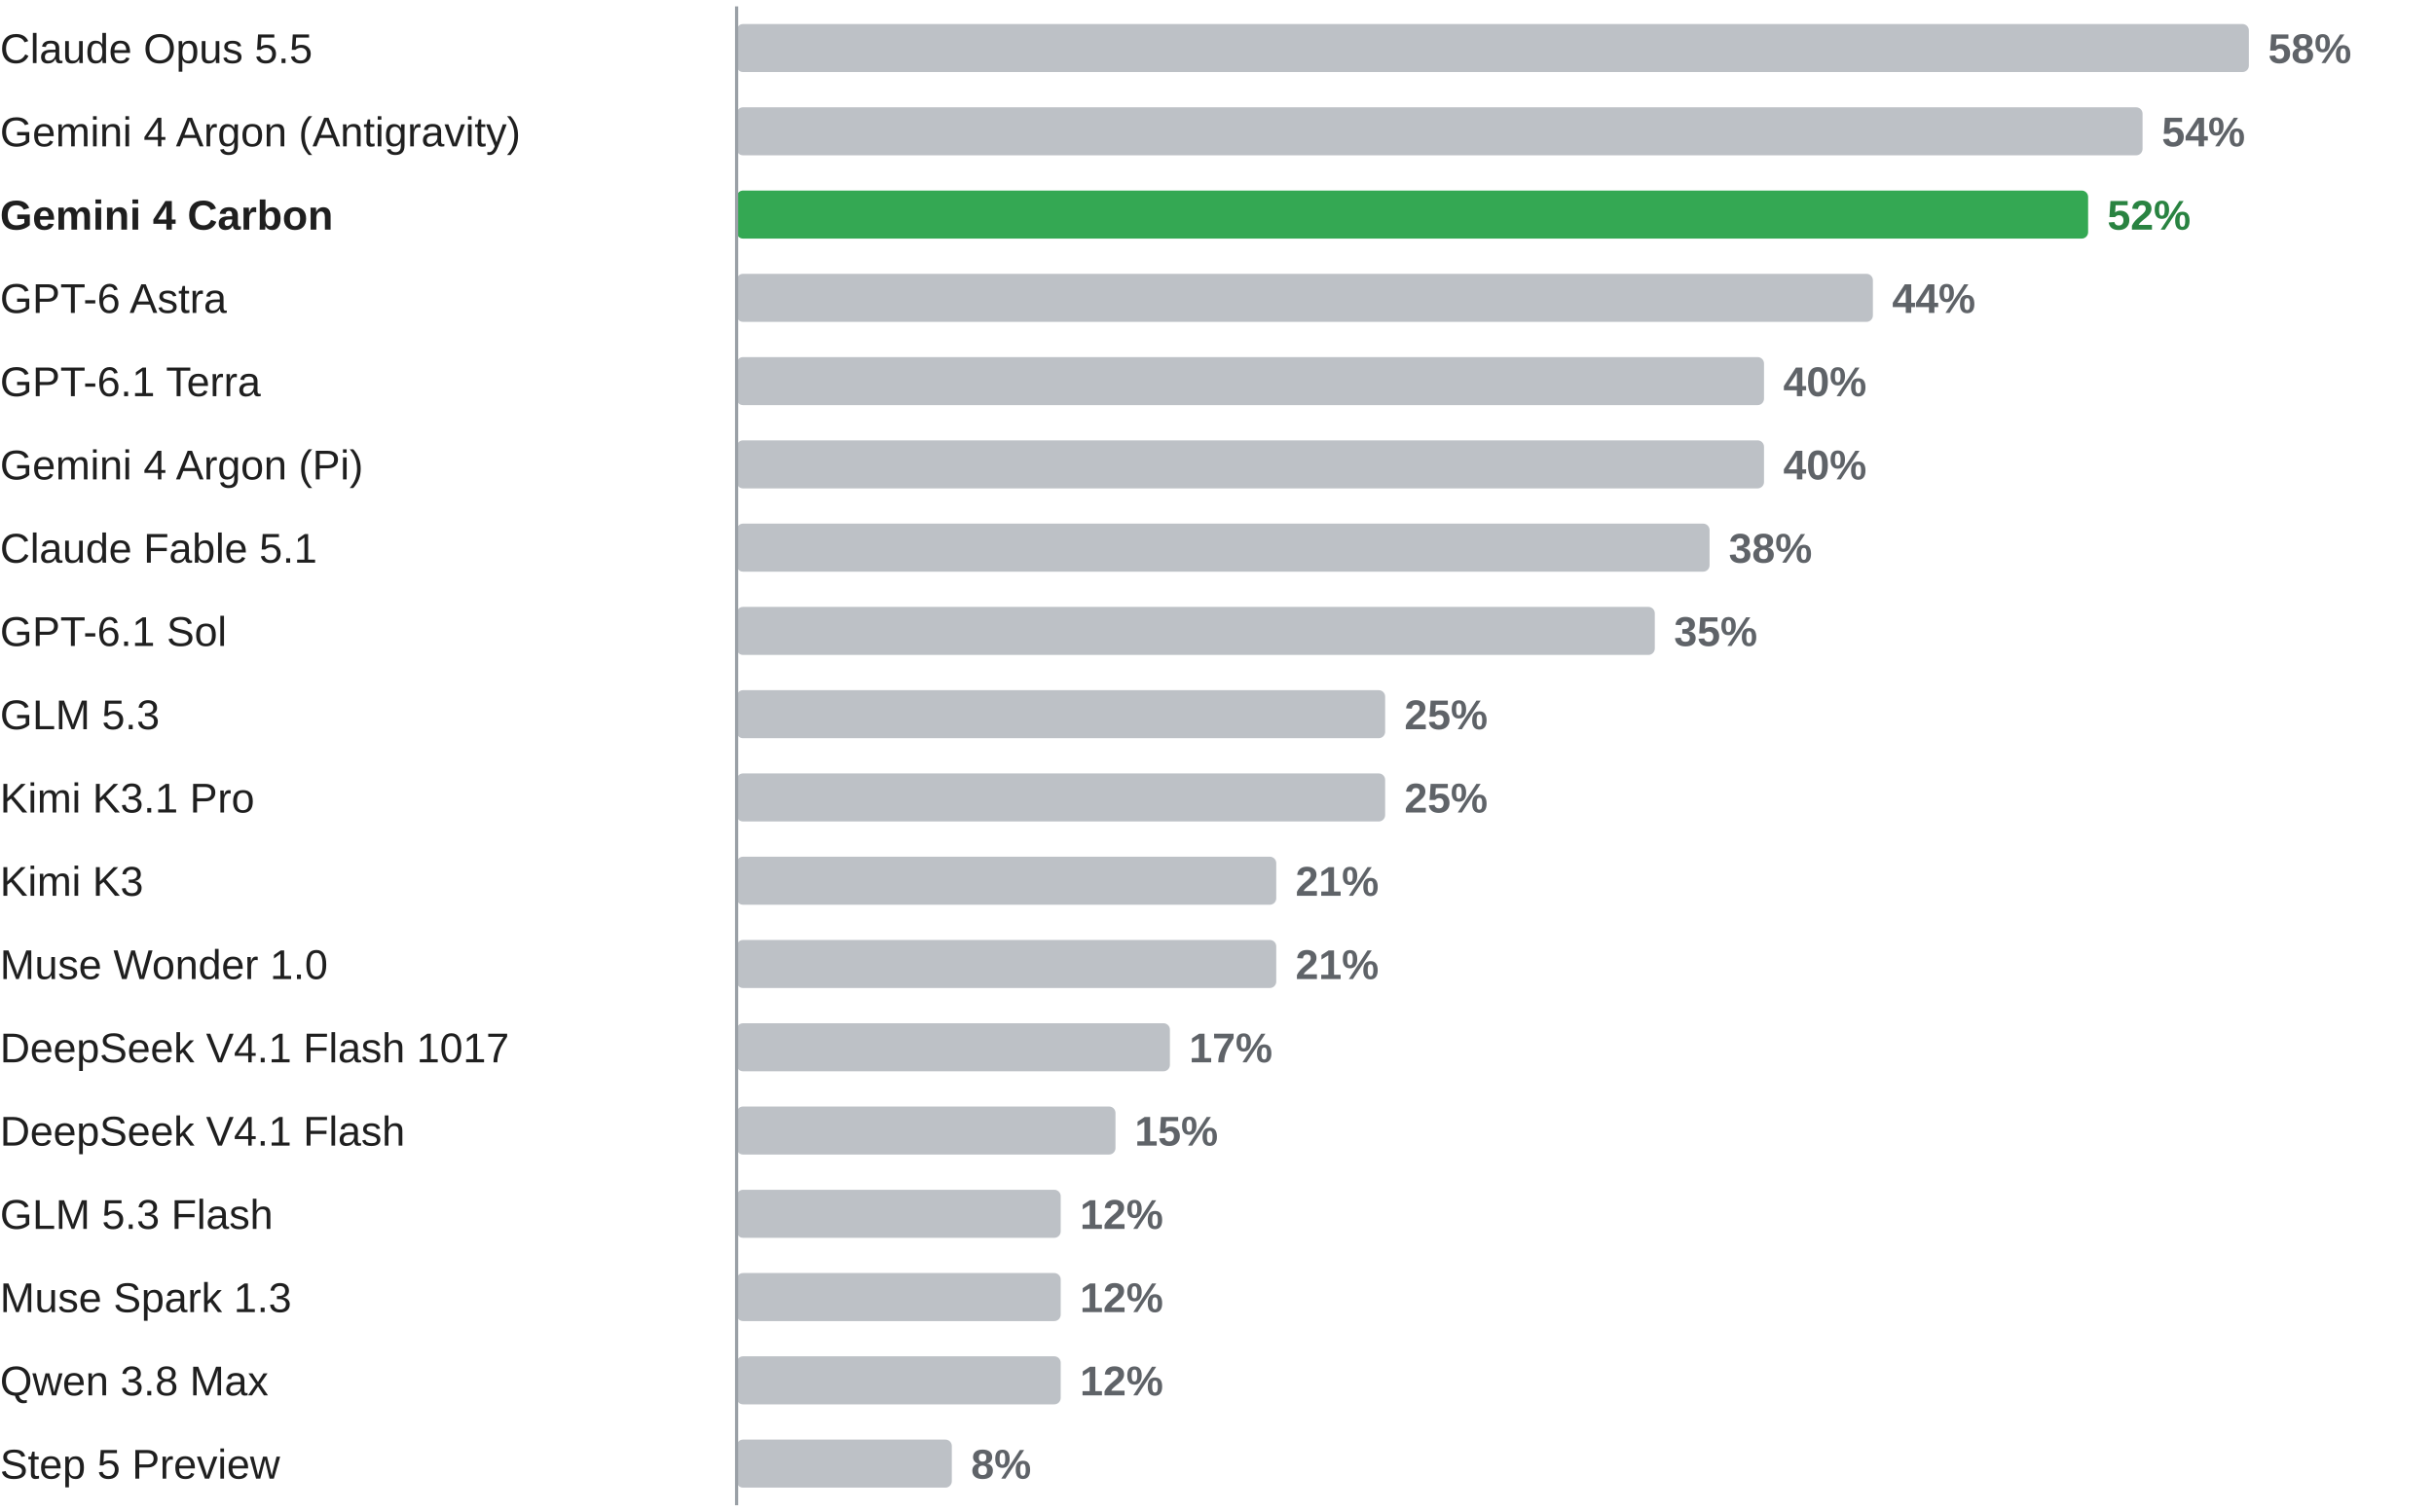
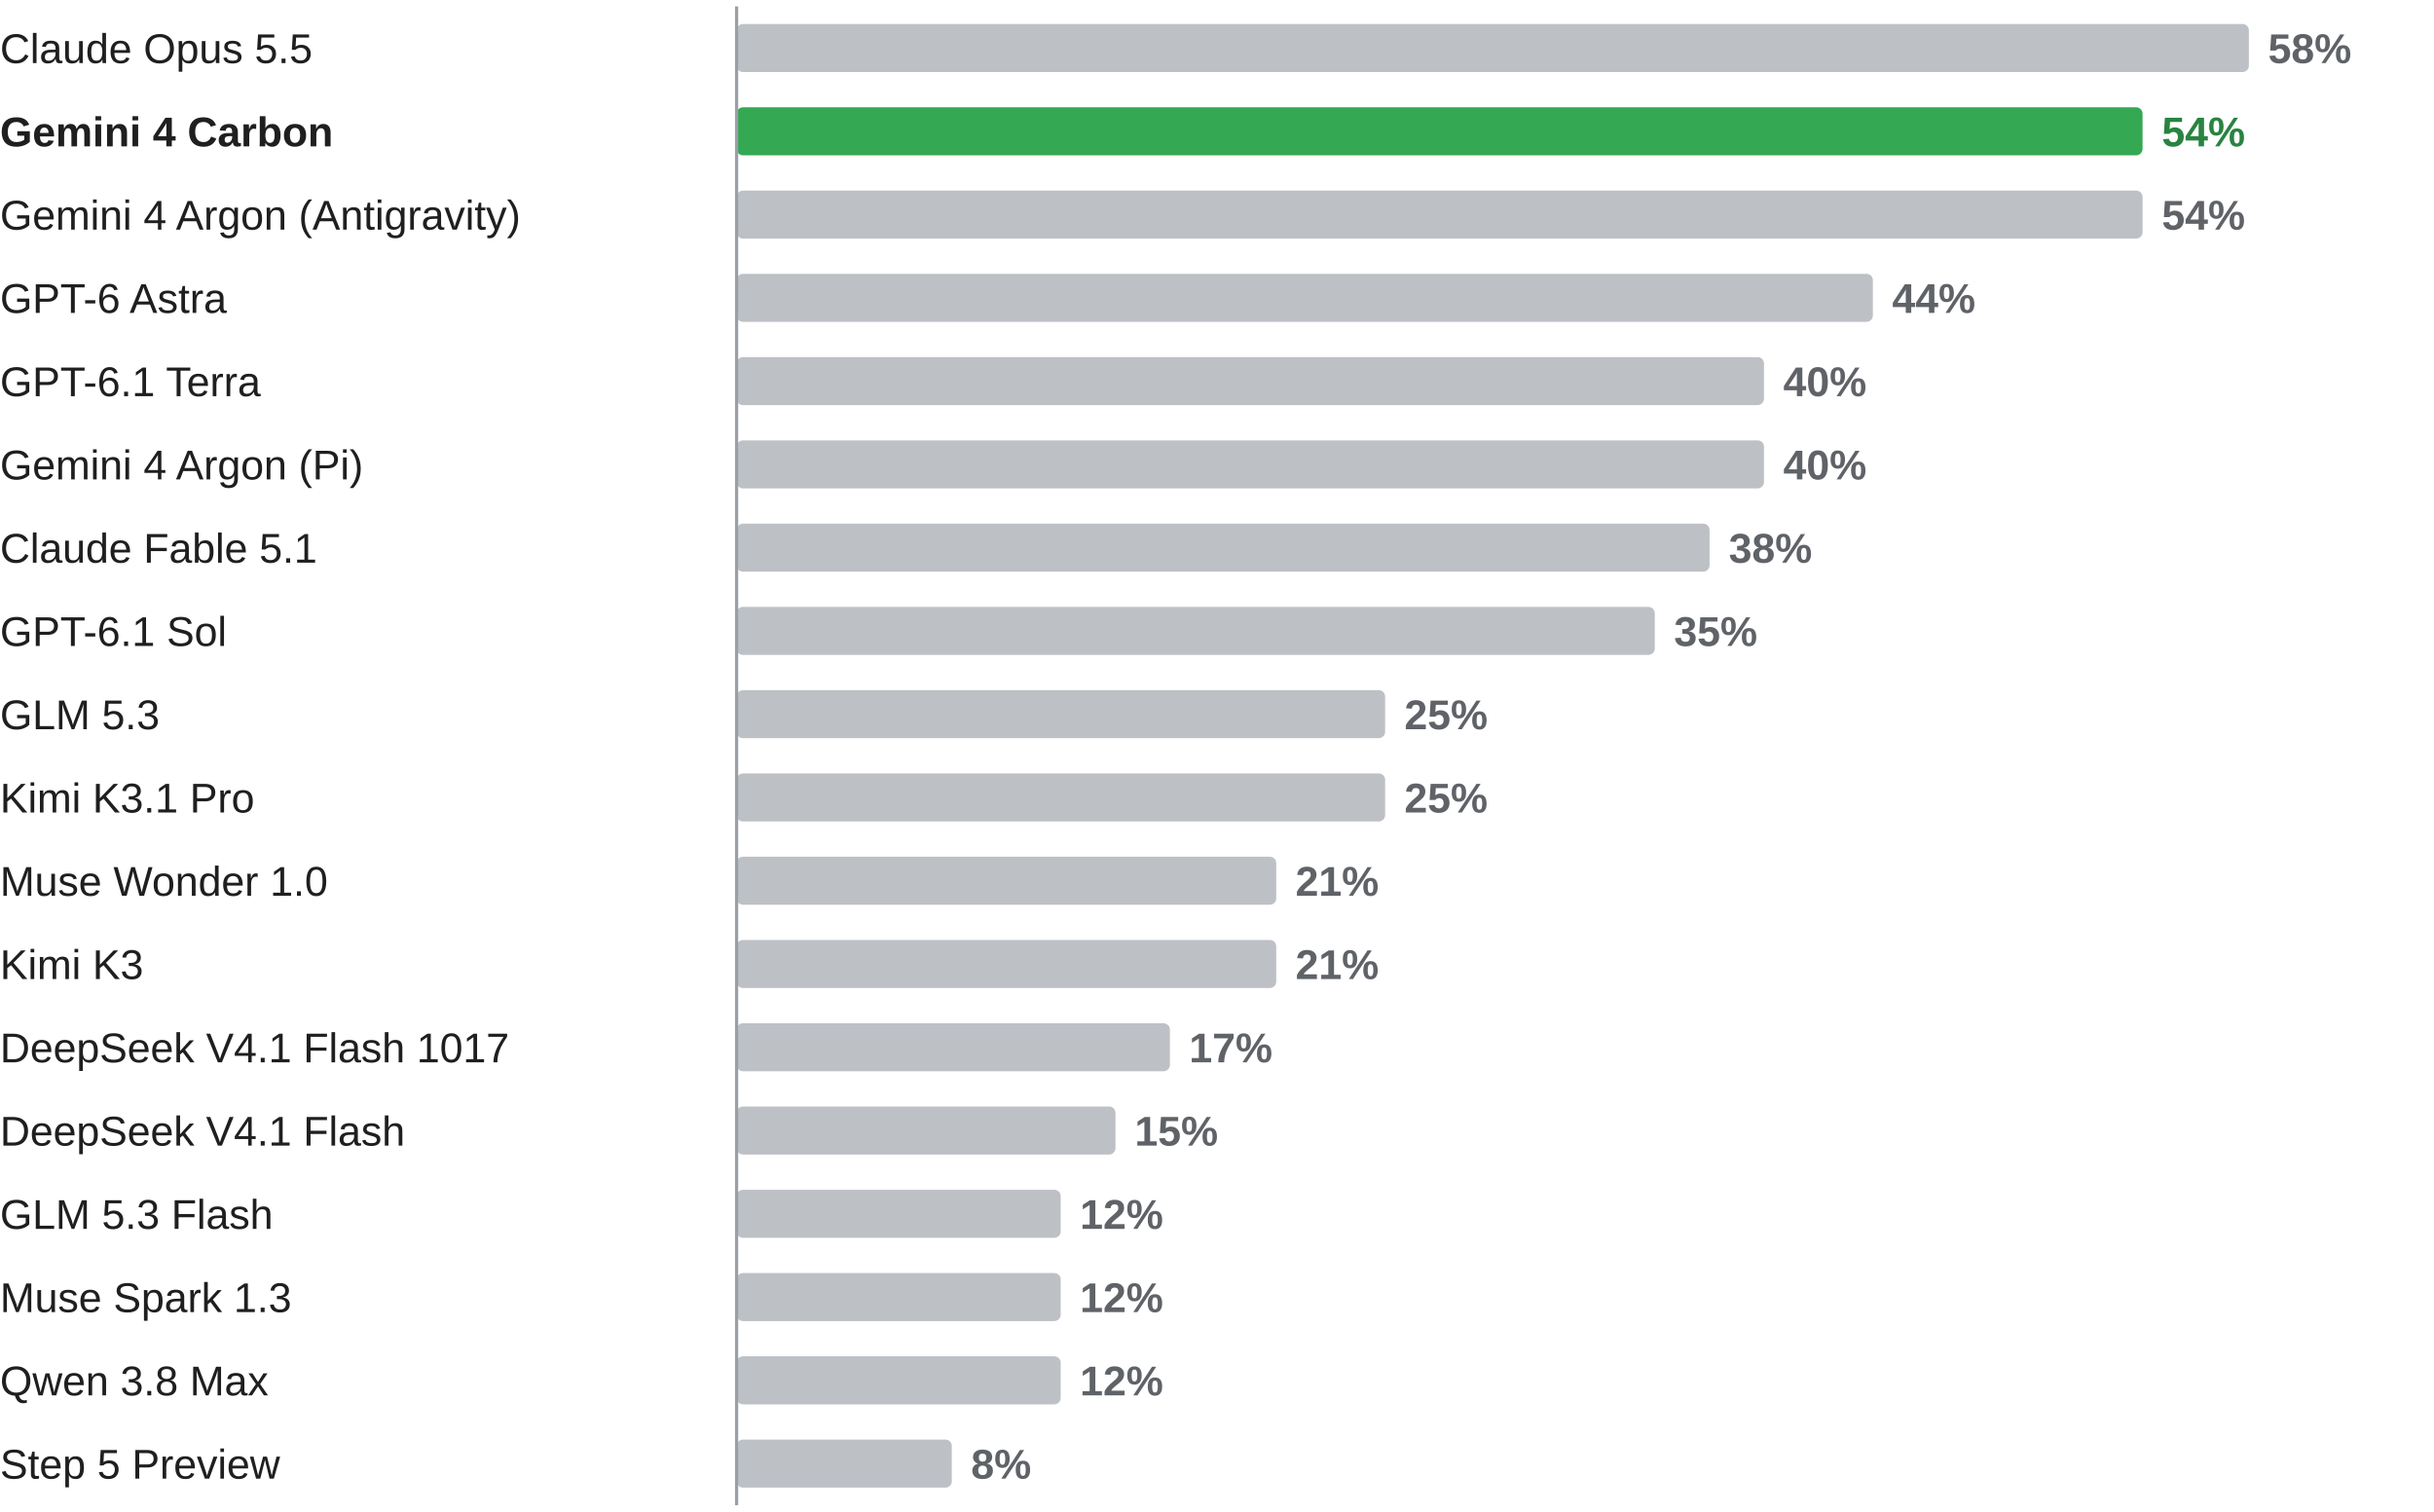
- <svg xmlns="http://www.w3.org/2000/svg" class="wide" viewBox="0 0 760 472" font-family="'Hanken Grotesk', 'Helvetica Neue', Arial, sans-serif" role="img" aria-label="Pass rate on 48 tasks, by model: Claude Opus 5.5 58%, Gemini 4 Argon (Antigravity) 54%, Gemini 4 Carbon 52%, GPT-6 Astra 44%, GPT-6.1 Terra 40%, Gemini 4 Argon (Pi) 40%, Claude Fable 5.1 38%, GPT-6.1 Sol 35%, GLM 5.3 25%, Kimi K3.1 Pro 25%, Kimi K3 21%, Muse Wonder 1.0 21%, DeepSeek V4.1 Flash 1017 17%, DeepSeek V4.1 Flash 15%, GLM 5.3 Flash 12%, Muse Spark 1.3 12%, Qwen 3.8 Max 12%, Step 5 Preview 8%.">
+ <svg xmlns="http://www.w3.org/2000/svg" class="wide" viewBox="0 0 760 472" font-family="'Hanken Grotesk', 'Helvetica Neue', Arial, sans-serif" role="img" aria-label="Pass rate on 48 tasks, by model: Claude Opus 5.5 58%, Gemini 4 Carbon 54%, Gemini 4 Argon (Antigravity) 54%, GPT-6 Astra 44%, GPT-6.1 Terra 40%, Gemini 4 Argon (Pi) 40%, Claude Fable 5.1 38%, GPT-6.1 Sol 35%, GLM 5.3 25%, Kimi K3.1 Pro 25%, Muse Wonder 1.0 21%, Kimi K3 21%, DeepSeek V4.1 Flash 1017 17%, DeepSeek V4.1 Flash 15%, GLM 5.3 Flash 12%, Muse Spark 1.3 12%, Qwen 3.8 Max 12%, Step 5 Preview 8%.">
  <text x="0.0" y="19.7" font-size="13" font-weight="500" fill="#1f1f1f">Claude Opus 5.5</text>
  <rect x="230.0" y="7.5" width="472.2" height="15" rx="2" fill="#bdc1c6" />
  <text x="708.2" y="19.7" font-size="13" font-weight="600" fill="#5f6368">58%</text>
-   <text x="0.0" y="45.7" font-size="13" font-weight="500" fill="#1f1f1f">Gemini 4 Argon (Antigravity)</text>
-   <rect x="230.0" y="33.5" width="439.0" height="15" rx="2" fill="#bdc1c6" />
-   <text x="675.0" y="45.7" font-size="13" font-weight="600" fill="#5f6368">54%</text>
-   <text x="0.0" y="71.7" font-size="13" font-weight="600" fill="#1f1f1f">Gemini 4 Carbon</text>
-   <rect x="230.0" y="59.5" width="422.0" height="15" rx="2" fill="#34a853" />
-   <text x="658.0" y="71.7" font-size="13" font-weight="600" fill="#298341">52%</text>
+   <text x="0.0" y="45.7" font-size="13" font-weight="600" fill="#1f1f1f">Gemini 4 Carbon</text>
+   <rect x="230.0" y="33.5" width="439.0" height="15" rx="2" fill="#34a853" />
+   <text x="675.0" y="45.7" font-size="13" font-weight="600" fill="#298341">54%</text>
+   <text x="0.0" y="71.7" font-size="13" font-weight="500" fill="#1f1f1f">Gemini 4 Argon (Antigravity)</text>
+   <rect x="230.0" y="59.5" width="439.0" height="15" rx="2" fill="#bdc1c6" />
+   <text x="675.0" y="71.7" font-size="13" font-weight="600" fill="#5f6368">54%</text>
  <text x="0.0" y="97.7" font-size="13" font-weight="500" fill="#1f1f1f">GPT-6 Astra</text>
  <rect x="230.0" y="85.5" width="354.8" height="15" rx="2" fill="#bdc1c6" />
  <text x="590.8" y="97.7" font-size="13" font-weight="600" fill="#5f6368">44%</text>
  <text x="0.0" y="123.7" font-size="13" font-weight="500" fill="#1f1f1f">GPT-6.1 Terra</text>
  <rect x="230.0" y="111.5" width="320.8" height="15" rx="2" fill="#bdc1c6" />
  <text x="556.8" y="123.7" font-size="13" font-weight="600" fill="#5f6368">40%</text>
  <text x="0.0" y="149.7" font-size="13" font-weight="500" fill="#1f1f1f">Gemini 4 Argon (Pi)</text>
  <rect x="230.0" y="137.5" width="320.8" height="15" rx="2" fill="#bdc1c6" />
  <text x="556.8" y="149.7" font-size="13" font-weight="600" fill="#5f6368">40%</text>
  <text x="0.0" y="175.7" font-size="13" font-weight="500" fill="#1f1f1f">Claude Fable 5.1</text>
  <rect x="230.0" y="163.5" width="303.8" height="15" rx="2" fill="#bdc1c6" />
  <text x="539.8" y="175.7" font-size="13" font-weight="600" fill="#5f6368">38%</text>
  <text x="0.0" y="201.7" font-size="13" font-weight="500" fill="#1f1f1f">GPT-6.1 Sol</text>
  <rect x="230.0" y="189.5" width="286.7" height="15" rx="2" fill="#bdc1c6" />
  <text x="522.7" y="201.7" font-size="13" font-weight="600" fill="#5f6368">35%</text>
  <text x="0.0" y="227.7" font-size="13" font-weight="500" fill="#1f1f1f">GLM 5.3</text>
  <rect x="230.0" y="215.5" width="202.5" height="15" rx="2" fill="#bdc1c6" />
  <text x="438.5" y="227.7" font-size="13" font-weight="600" fill="#5f6368">25%</text>
  <text x="0.0" y="253.7" font-size="13" font-weight="500" fill="#1f1f1f">Kimi K3.1 Pro</text>
  <rect x="230.0" y="241.5" width="202.5" height="15" rx="2" fill="#bdc1c6" />
  <text x="438.5" y="253.7" font-size="13" font-weight="600" fill="#5f6368">25%</text>
-   <text x="0.0" y="279.7" font-size="13" font-weight="500" fill="#1f1f1f">Kimi K3</text>
+   <text x="0.0" y="279.7" font-size="13" font-weight="500" fill="#1f1f1f">Muse Wonder 1.0</text>
  <rect x="230.0" y="267.5" width="168.5" height="15" rx="2" fill="#bdc1c6" />
  <text x="404.5" y="279.7" font-size="13" font-weight="600" fill="#5f6368">21%</text>
-   <text x="0.0" y="305.7" font-size="13" font-weight="500" fill="#1f1f1f">Muse Wonder 1.0</text>
+   <text x="0.0" y="305.7" font-size="13" font-weight="500" fill="#1f1f1f">Kimi K3</text>
  <rect x="230.0" y="293.5" width="168.5" height="15" rx="2" fill="#bdc1c6" />
  <text x="404.5" y="305.7" font-size="13" font-weight="600" fill="#5f6368">21%</text>
  <text x="0.0" y="331.7" font-size="13" font-weight="500" fill="#1f1f1f">DeepSeek V4.1 Flash 1017</text>
  <rect x="230.0" y="319.5" width="135.3" height="15" rx="2" fill="#bdc1c6" />
  <text x="371.3" y="331.7" font-size="13" font-weight="600" fill="#5f6368">17%</text>
  <text x="0.0" y="357.7" font-size="13" font-weight="500" fill="#1f1f1f">DeepSeek V4.1 Flash</text>
  <rect x="230.0" y="345.5" width="118.3" height="15" rx="2" fill="#bdc1c6" />
  <text x="354.3" y="357.7" font-size="13" font-weight="600" fill="#5f6368">15%</text>
  <text x="0.0" y="383.7" font-size="13" font-weight="500" fill="#1f1f1f">GLM 5.3 Flash</text>
  <rect x="230.0" y="371.5" width="101.2" height="15" rx="2" fill="#bdc1c6" />
  <text x="337.2" y="383.7" font-size="13" font-weight="600" fill="#5f6368">12%</text>
  <text x="0.0" y="409.7" font-size="13" font-weight="500" fill="#1f1f1f">Muse Spark 1.3</text>
  <rect x="230.0" y="397.5" width="101.2" height="15" rx="2" fill="#bdc1c6" />
  <text x="337.2" y="409.7" font-size="13" font-weight="600" fill="#5f6368">12%</text>
  <text x="0.0" y="435.7" font-size="13" font-weight="500" fill="#1f1f1f">Qwen 3.8 Max</text>
  <rect x="230.0" y="423.5" width="101.2" height="15" rx="2" fill="#bdc1c6" />
  <text x="337.2" y="435.7" font-size="13" font-weight="600" fill="#5f6368">12%</text>
  <text x="0.0" y="461.7" font-size="13" font-weight="500" fill="#1f1f1f">Step 5 Preview</text>
  <rect x="230.0" y="449.5" width="67.2" height="15" rx="2" fill="#bdc1c6" />
  <text x="303.2" y="461.7" font-size="13" font-weight="600" fill="#5f6368">8%</text>
  <line x1="230.0" x2="230.0" y1="2" y2="470" stroke="#9aa0a6" stroke-width="1" />
</svg>
